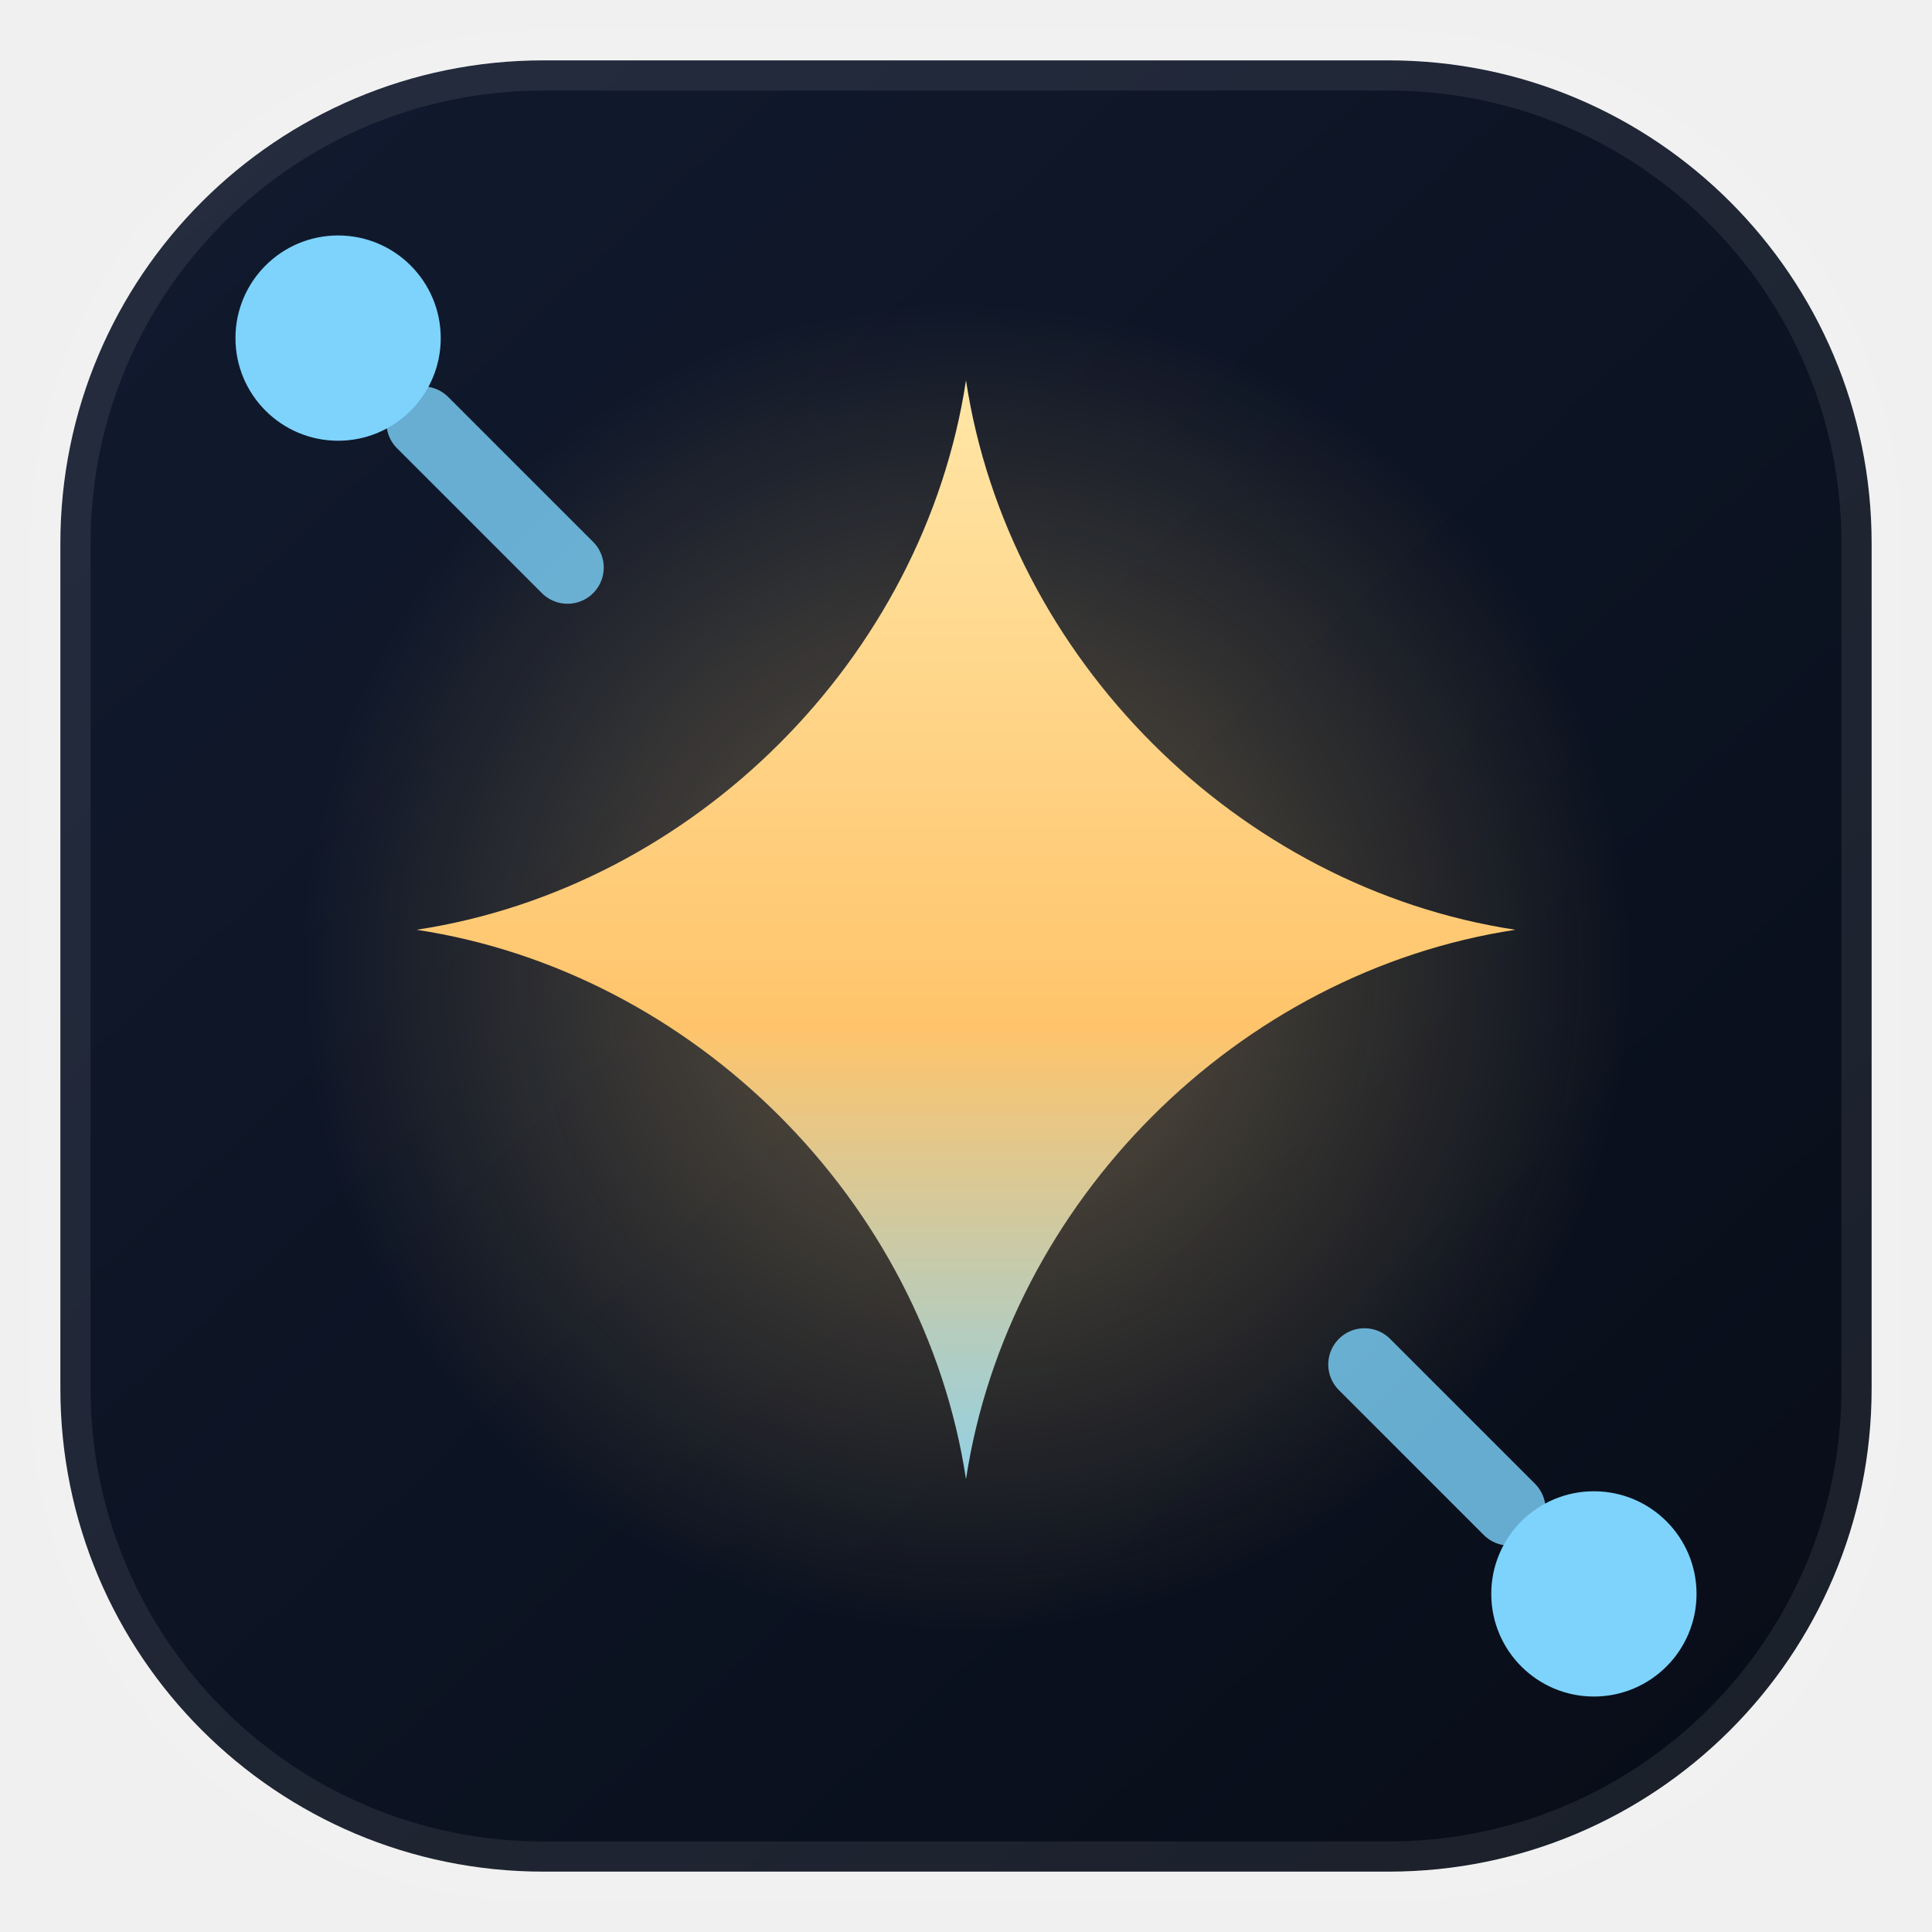
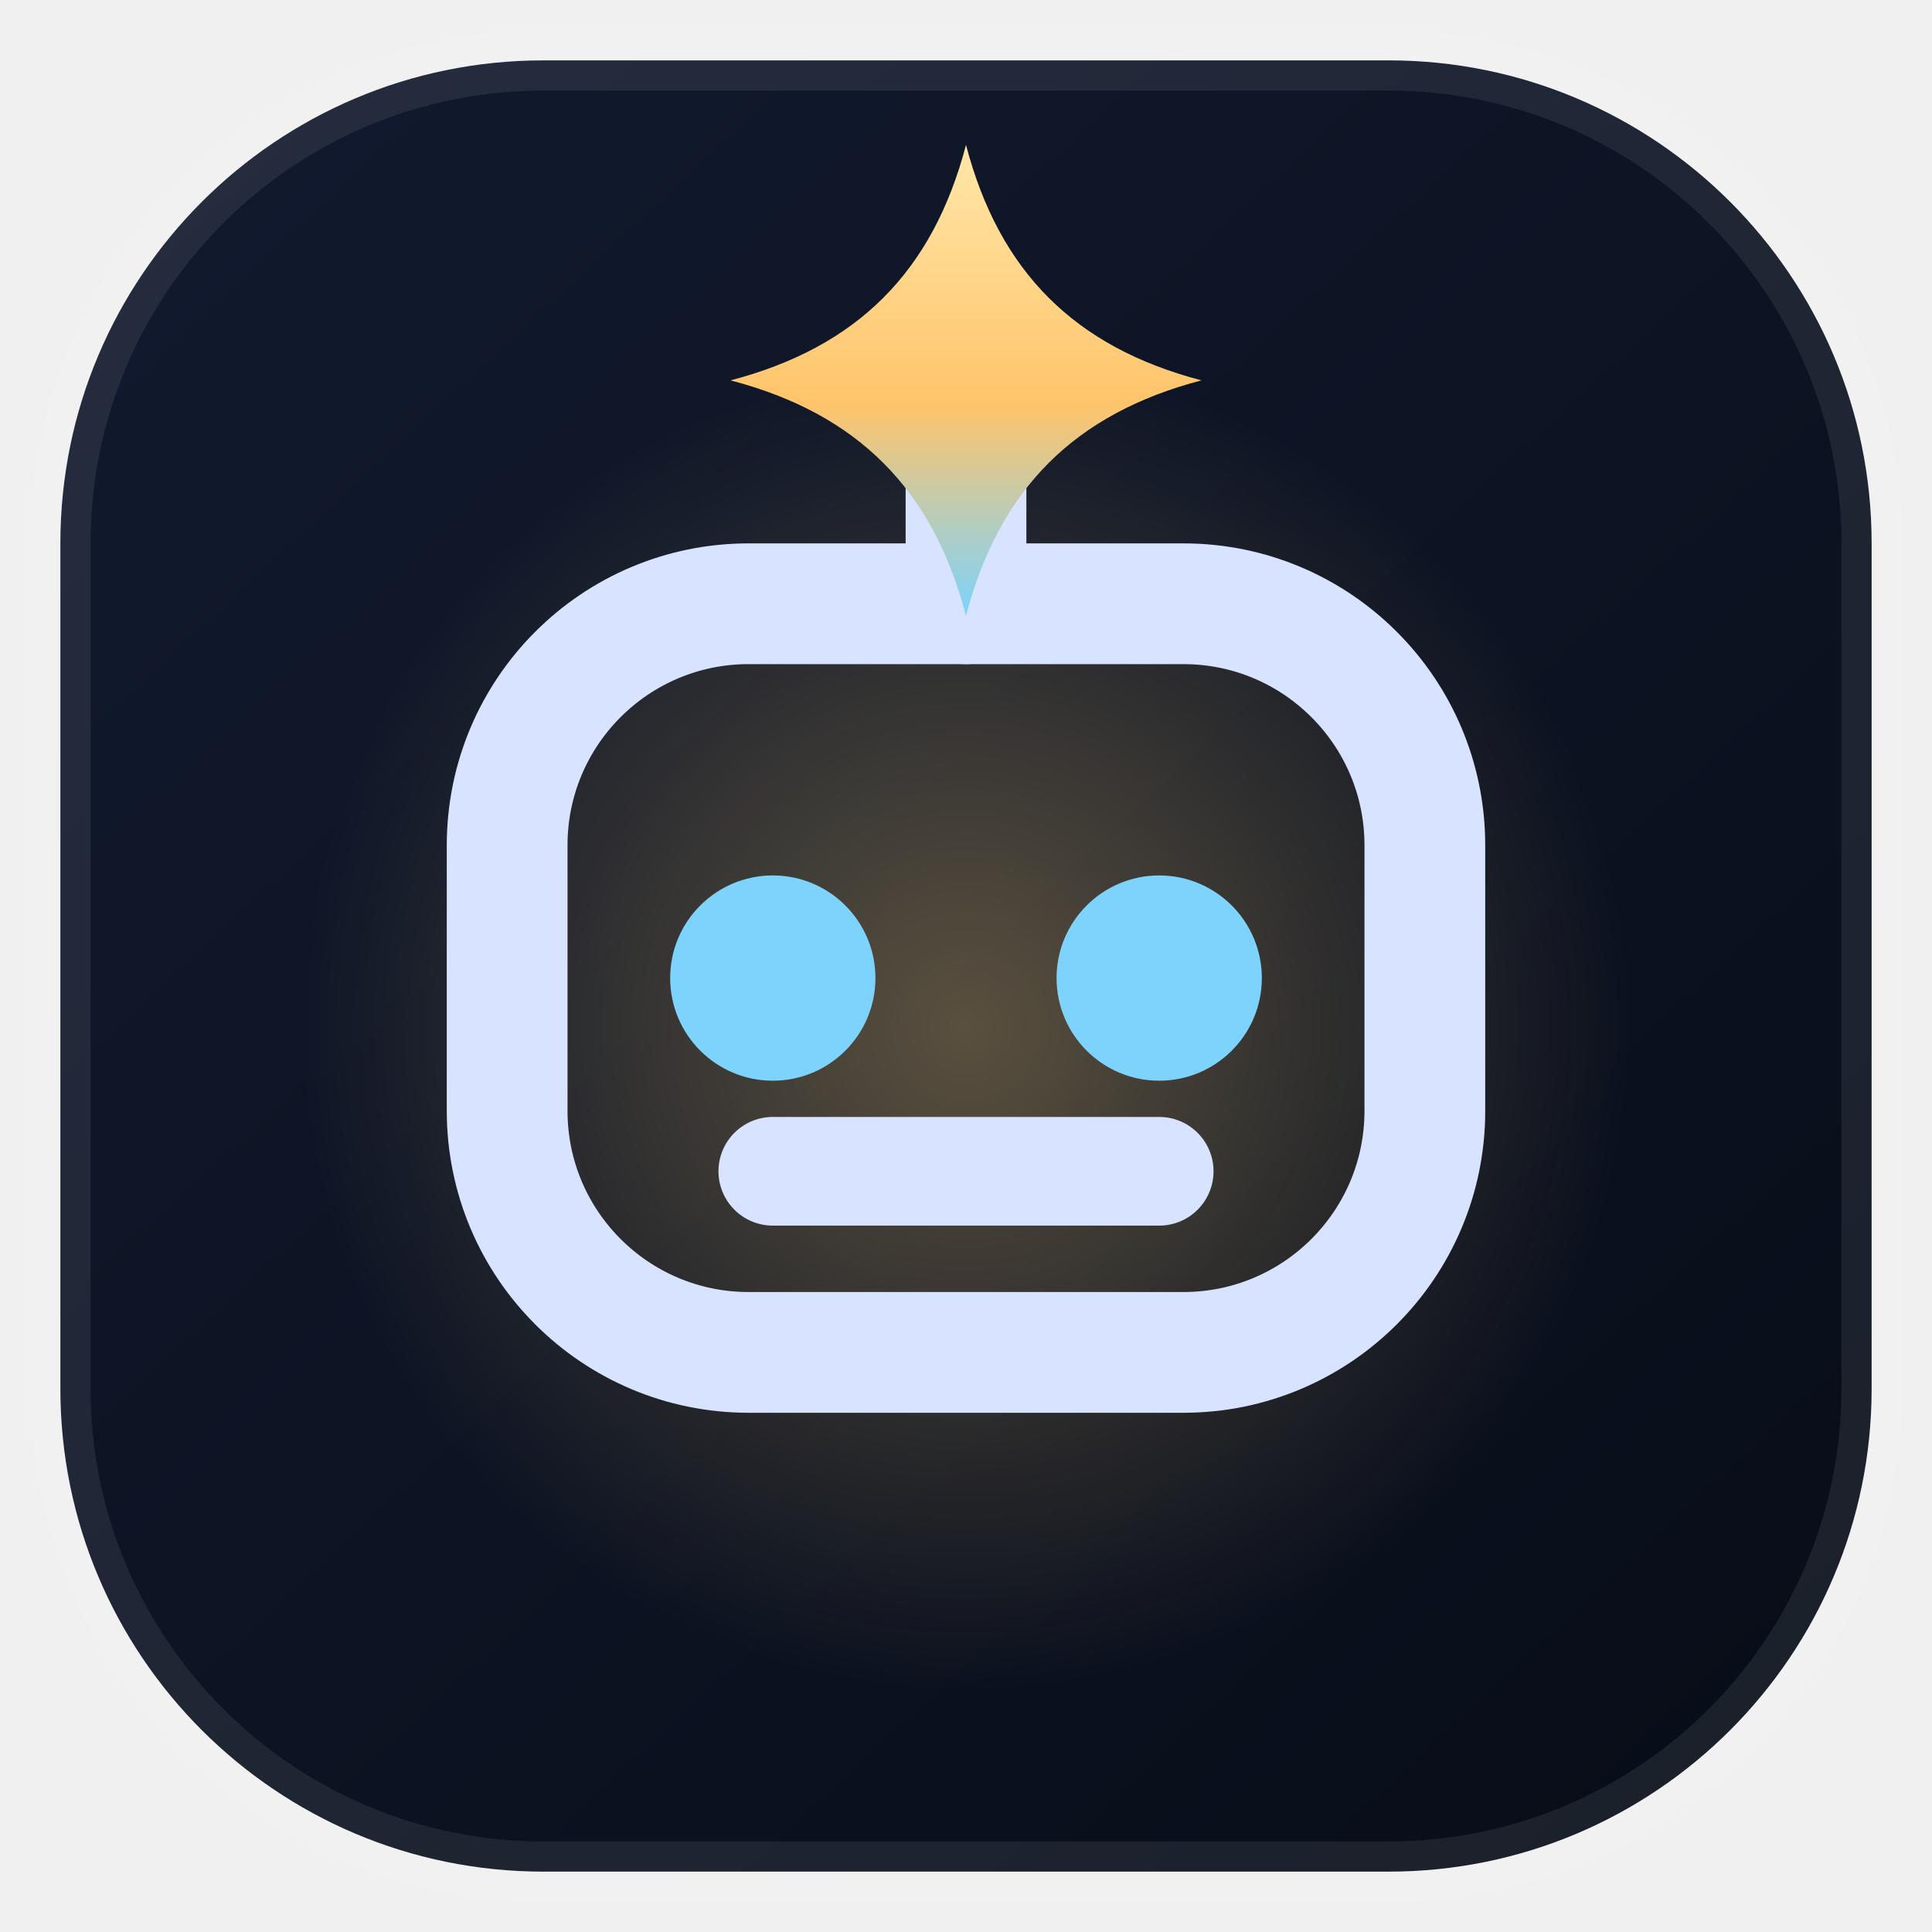
<svg xmlns="http://www.w3.org/2000/svg" viewBox="0 0 32 32" width="32" height="32" role="img" aria-label="Baibao">
  <defs>
    <linearGradient id="bb-tile" x1="3" y1="2" x2="29" y2="30" gradientUnits="userSpaceOnUse">
      <stop stop-color="#111A2E" />
      <stop offset="1" stop-color="#080D18" />
    </linearGradient>
-     <linearGradient id="bb-spark" x1="16" y1="6" x2="16" y2="26" gradientUnits="userSpaceOnUse">
+     <linearGradient id="bb-spark" x1="16" y1="2.4" x2="16" y2="10.2" gradientUnits="userSpaceOnUse">
      <stop stop-color="#FFE7A8" />
      <stop offset="0.55" stop-color="#FFC46B" />
      <stop offset="1" stop-color="#7DD3FC" />
    </linearGradient>
    <radialGradient id="bb-glow" cx="0.5" cy="0.5" r="0.5">
-       <stop stop-color="#FFD27A" stop-opacity="0.36" />
+       <stop stop-color="#FFD27A" stop-opacity="0.32" />
      <stop offset="1" stop-color="#FFD27A" stop-opacity="0" />
    </radialGradient>
  </defs>
  <rect x="1" y="1" width="30" height="30" rx="8" fill="url(#bb-tile)" />
  <rect x="1" y="1" width="30" height="30" rx="8" fill="none" stroke="#FFFFFF" stroke-opacity="0.08" />
-   <circle cx="16" cy="16" r="11" fill="url(#bb-glow)" />
-   <path d="M16 6.3c.7 4.6 4.5 8.4 9.1 9.1-4.6.7-8.4 4.5-9.1 9.1-.7-4.6-4.5-8.4-9.1-9.1 4.6-.7 8.4-4.5 9.1-9.1Z" fill="url(#bb-spark)" />
-   <path d="M7 7 9.4 9.4M25 25l-2.4-2.4" stroke="#7DD3FC" stroke-width="1.2" stroke-linecap="round" opacity="0.8" />
-   <circle cx="5.6" cy="5.6" r="1.7" fill="#7DD3FC" />
-   <circle cx="26.4" cy="26.4" r="1.7" fill="#7DD3FC" />
+   <circle cx="16" cy="17" r="11" fill="url(#bb-glow)" />
+   <rect x="8.4" y="10" width="15.2" height="12.4" rx="4" fill="none" stroke="#D7E3FF" stroke-width="2" />
+   <circle cx="12.8" cy="16.2" r="1.7" fill="#7DD3FC" />
+   <circle cx="19.2" cy="16.2" r="1.7" fill="#7DD3FC" />
+   <path d="M12.8 19.4h6.4" stroke="#D7E3FF" stroke-width="1.8" stroke-linecap="round" />
+   <path d="M16 10V7.6" stroke="#D7E3FF" stroke-width="2" stroke-linecap="round" />
+   <path d="M16 2.4c.55 2.1 1.8 3.35 3.9 3.9-2.1.55-3.35 1.8-3.9 3.9-.55-2.1-1.8-3.35-3.9-3.9 2.1-.55 3.35-1.8 3.9-3.9Z" fill="url(#bb-spark)" />
</svg>
